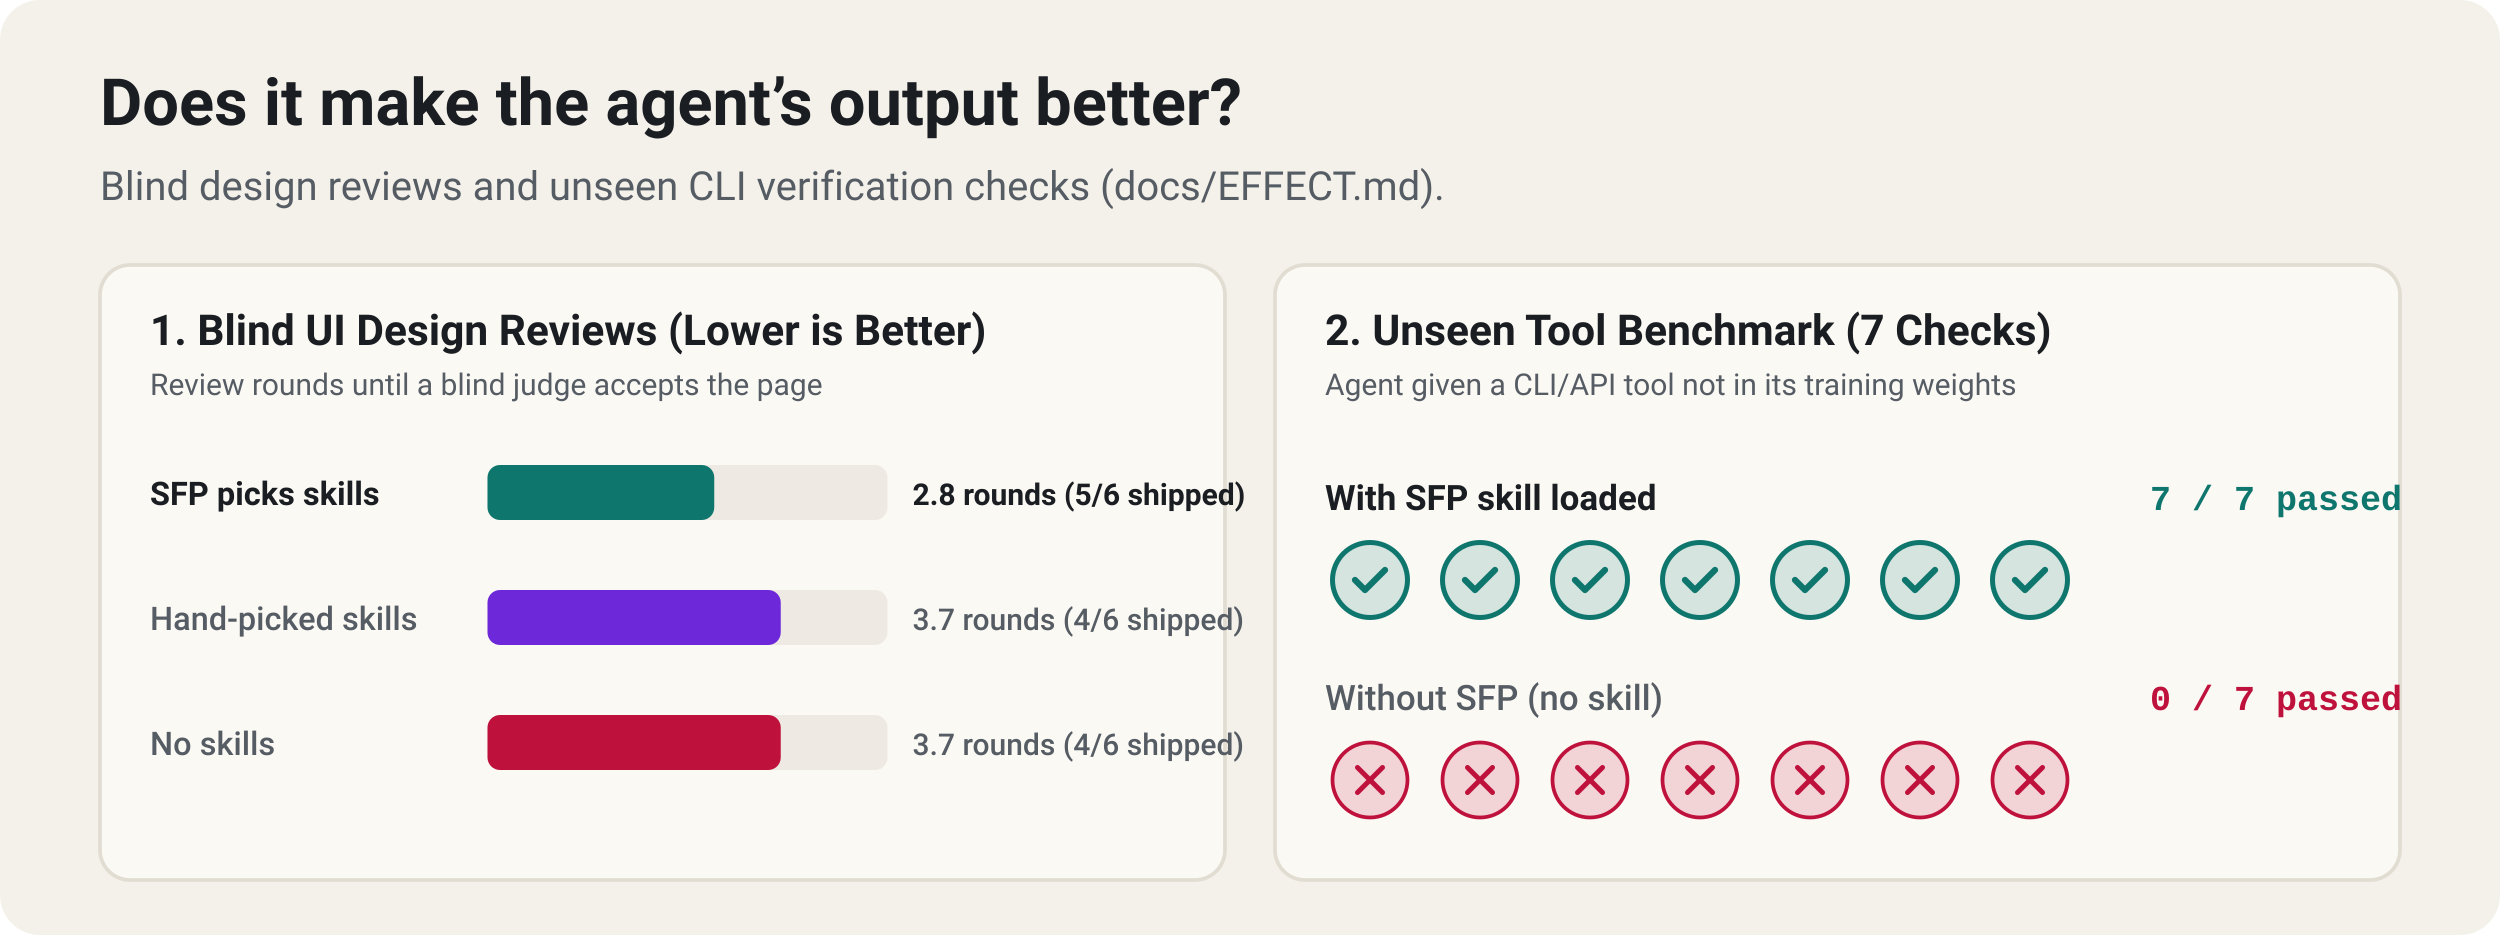
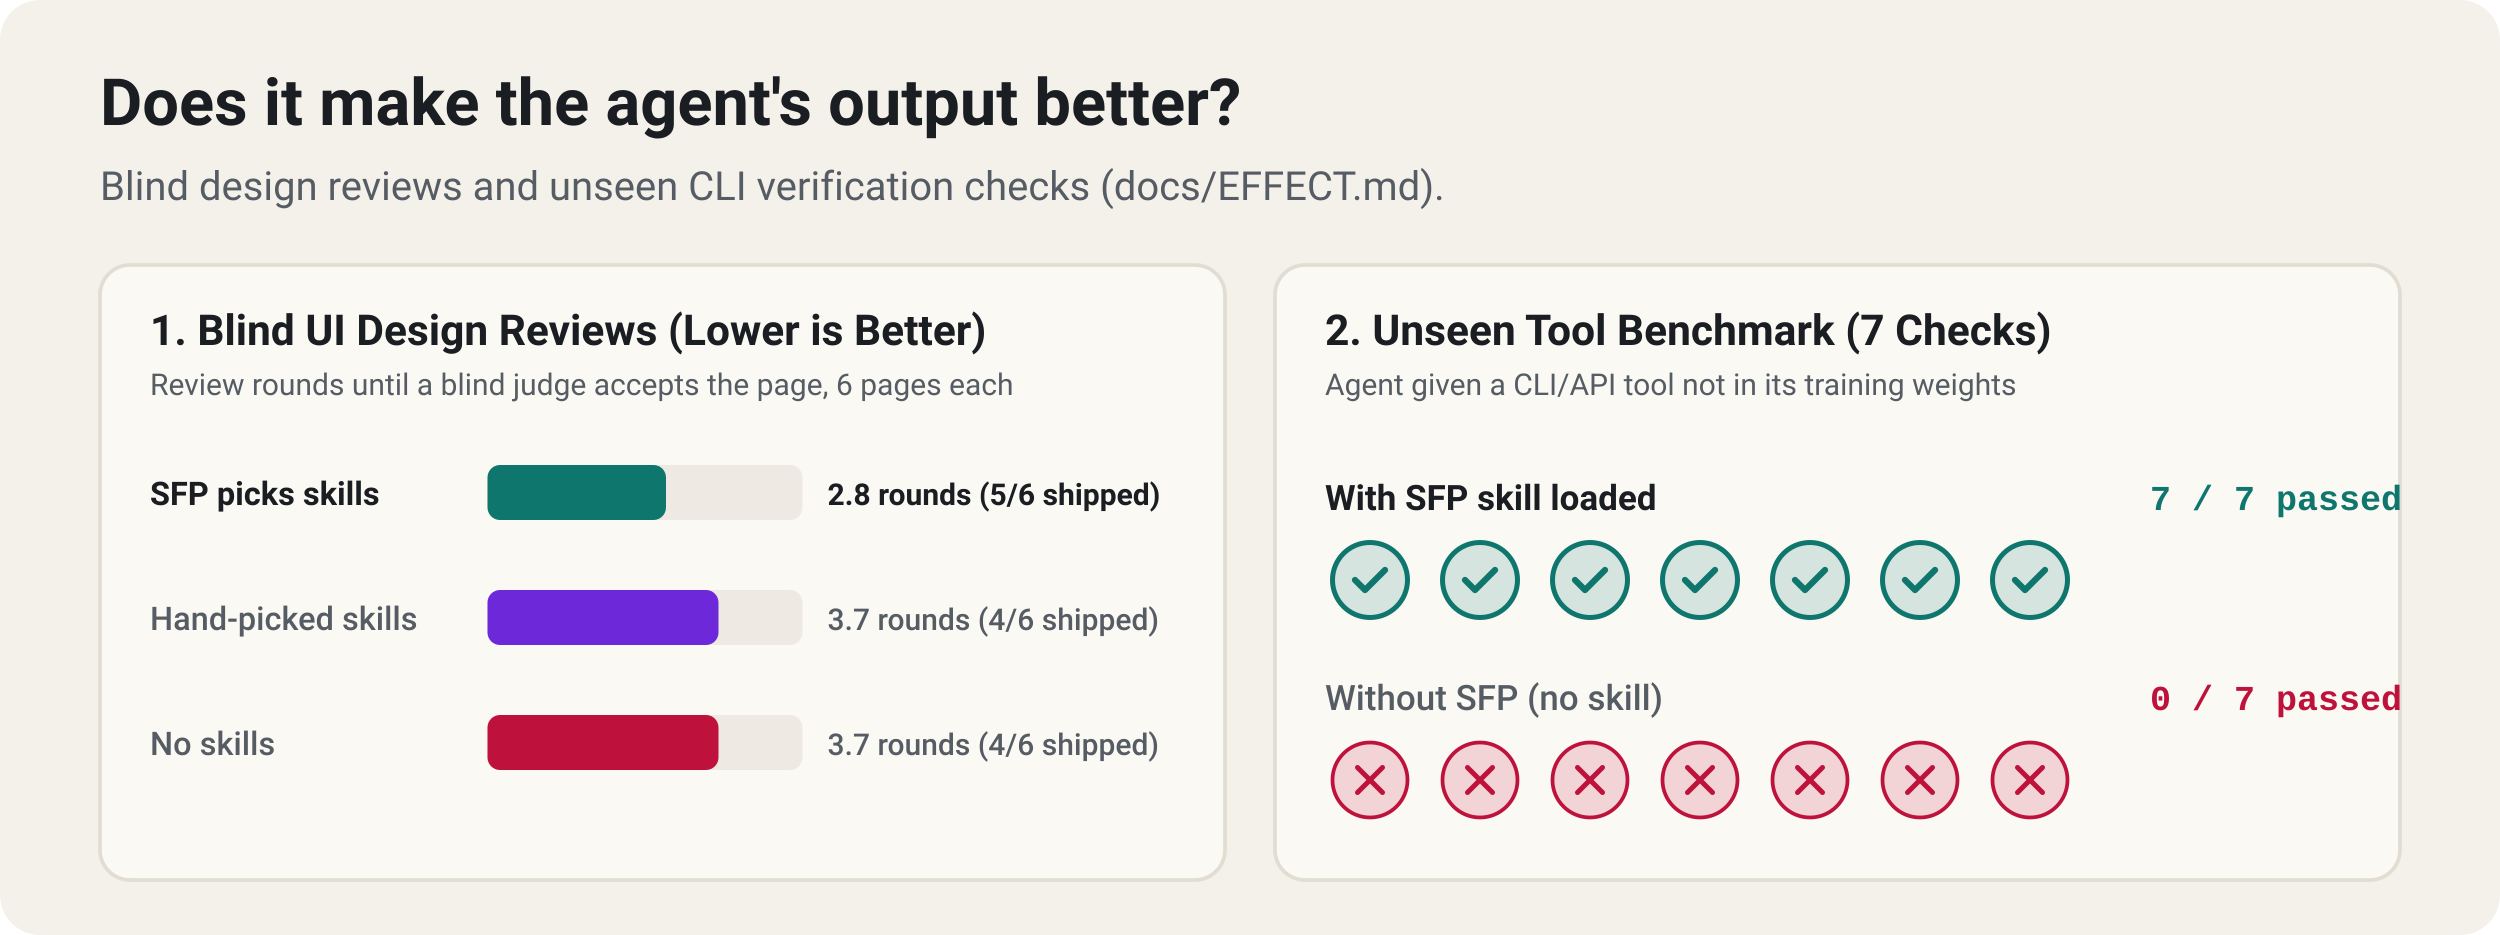
<svg xmlns="http://www.w3.org/2000/svg" width="1000" height="374" viewBox="0 0 1000 374" role="img" aria-labelledby="t d">
  <style>
text{font-family:ui-sans-serif, system-ui, -apple-system, 'Segoe UI', Roboto, 'Helvetica Neue', Arial, sans-serif}
.mono{font-family:ui-monospace, SFMono-Regular, 'SF Mono', Menlo, Consolas, 'Liberation Mono', monospace}
.draw{stroke-dasharray:1;stroke-dashoffset:0;animation:draw 1.1s cubic-bezier(.23,1,.32,1) both}
.rise{animation:rise .7s cubic-bezier(.23,1,.32,1) both}
.fade{animation:fade .8s ease-out both}
.grow{transform-box:fill-box;transform-origin:left center;animation:grow 1.1s cubic-bezier(.23,1,.32,1) both}
.pop{transform-box:fill-box;transform-origin:center;animation:pop .5s cubic-bezier(.23,1,.32,1) both}
.glow{animation:glow 2.6s ease-in-out infinite}
.blink{animation:blink 1s steps(1) infinite}
@keyframes draw{from{stroke-dashoffset:1}to{stroke-dashoffset:0}}
@keyframes rise{from{opacity:0;transform:translateY(10px)}to{opacity:1;transform:none}}
@keyframes fade{from{opacity:0}to{opacity:1}}
@keyframes grow{from{transform:scaleX(0)}to{transform:scaleX(1)}}
@keyframes pop{from{opacity:0;transform:scale(.6)}to{opacity:1;transform:scale(1)}}
@keyframes glow{0%,100%{opacity:.45}50%{opacity:1}}
@keyframes blink{0%{opacity:1}50%{opacity:0}}
@media (prefers-reduced-motion:reduce){*{animation:none!important}.pulse,.cover{display:none}}
</style>
  <rect width="1000" height="374" rx="16" fill="#f4f1ea" />
-   <text x="40" y="50" font-size="26" font-weight="700" fill="#1a1d21" text-anchor="start" class="rise">Does it make the agent’s output better?</text>
+   <text x="40" y="50" font-size="26" font-weight="700" fill="#1a1d21" text-anchor="start" class="rise">Does it make the agent's output better?</text>
  <text x="40" y="80" font-size="16" font-weight="400" fill="#565c64" text-anchor="start" class="rise" style="animation-delay:0.10s">Blind design reviews and unseen CLI verification checks (docs/EFFECT.md).</text>
  <g class="rise" style="animation-delay:0.15s">
    <rect x="40" y="106" width="450" height="246" rx="12" fill="#fbf9f4" stroke="#e2ddd2" stroke-width="1.5" />
    <text x="60" y="138" font-size="17" font-weight="700" fill="#1a1d21" text-anchor="start">1. Blind UI Design Reviews (Lower is Better)</text>
-     <text x="60" y="158" font-size="12" font-weight="400" fill="#565c64" text-anchor="start">Review rounds until a blind judge accepts the page</text>
+     <text x="60" y="158" font-size="12" font-weight="400" fill="#565c64" text-anchor="start">Review rounds until a blind judge accepts the page, 6 pages each</text>
  </g>
  <text x="60" y="202" font-size="13" font-weight="700" fill="#1a1d21" text-anchor="start" class="fade" style="animation-delay:0.30s">SFP picks skills</text>
-   <rect x="195" y="186" width="160" height="22" rx="5" fill="#e2ddd2" fill-opacity=".5" />
-   <rect class="grow" x="195" y="186" width="90.7" height="22" rx="5" fill="#0f766e" style="animation-delay:0.50s" />
-   <text x="365" y="202" font-size="12" font-weight="700" fill="#1a1d21" text-anchor="start" class="fade" style="animation-delay:0.90s">2.8 rounds (5/6 shipped)</text>
+   <rect x="195" y="186" width="126" height="22" rx="5" fill="#e2ddd2" fill-opacity=".5" />
+   <rect class="grow" x="195" y="186" width="71.4" height="22" rx="5" fill="#0f766e" style="animation-delay:0.50s" />
+   <text x="331" y="202" font-size="12" font-weight="700" fill="#1a1d21" text-anchor="start" class="fade" style="animation-delay:0.90s">2.8 rounds (5/6 shipped)</text>
  <text x="60" y="252" font-size="13" font-weight="500" fill="#565c64" text-anchor="start" class="fade" style="animation-delay:0.40s">Hand-picked skills</text>
-   <rect x="195" y="236" width="160" height="22" rx="5" fill="#e2ddd2" fill-opacity=".5" />
-   <rect class="grow" x="195" y="236" width="117.3" height="22" rx="5" fill="#6d28d9" style="animation-delay:0.65s" />
-   <text x="365" y="252" font-size="12" font-weight="500" fill="#565c64" text-anchor="start" class="fade" style="animation-delay:1.00s">3.7 rounds (4/6 shipped)</text>
+   <rect x="195" y="236" width="126" height="22" rx="5" fill="#e2ddd2" fill-opacity=".5" />
+   <rect class="grow" x="195" y="236" width="92.4" height="22" rx="5" fill="#6d28d9" style="animation-delay:0.65s" />
+   <text x="331" y="252" font-size="12" font-weight="500" fill="#565c64" text-anchor="start" class="fade" style="animation-delay:1.00s">3.7 rounds (4/6 shipped)</text>
  <text x="60" y="302" font-size="13" font-weight="500" fill="#565c64" text-anchor="start" class="fade" style="animation-delay:0.50s">No skills</text>
-   <rect x="195" y="286" width="160" height="22" rx="5" fill="#e2ddd2" fill-opacity=".5" />
-   <rect class="grow" x="195" y="286" width="117.3" height="22" rx="5" fill="#be123c" style="animation-delay:0.80s" />
-   <text x="365" y="302" font-size="12" font-weight="500" fill="#565c64" text-anchor="start" class="fade" style="animation-delay:1.10s">3.7 rounds (4/6 shipped)</text>
+   <rect x="195" y="286" width="126" height="22" rx="5" fill="#e2ddd2" fill-opacity=".5" />
+   <rect class="grow" x="195" y="286" width="92.4" height="22" rx="5" fill="#be123c" style="animation-delay:0.80s" />
+   <text x="331" y="302" font-size="12" font-weight="500" fill="#565c64" text-anchor="start" class="fade" style="animation-delay:1.10s">3.7 rounds (4/6 shipped)</text>
  <g class="rise" style="animation-delay:0.25s">
    <rect x="510" y="106" width="450" height="246" rx="12" fill="#fbf9f4" stroke="#e2ddd2" stroke-width="1.5" />
    <text x="530" y="138" font-size="17" font-weight="700" fill="#1a1d21" text-anchor="start">2. Unseen Tool Benchmark (7 Checks)</text>
    <text x="530" y="158" font-size="12" font-weight="400" fill="#565c64" text-anchor="start">Agent given a CLI/API tool not in its training weights</text>
  </g>
  <text x="530" y="204" font-size="14" font-weight="700" fill="#1a1d21" text-anchor="start" class="fade" style="animation-delay:0.40s">With SFP skill loaded</text>
  <text x="860" y="204" font-size="14" font-weight="700" fill="#0f766e" text-anchor="start" class="mono fade" style="animation-delay:0.80s">7 / 7 passed</text>
  <g class="pop" style="animation-delay:0.50s">
    <circle cx="548" cy="232" r="15" fill="#0f766e" fill-opacity="0.16" stroke="#0f766e" stroke-width="2" />
    <path d="M542 232 l4 4 l8 -8" fill="none" stroke="#0f766e" stroke-width="2.5" stroke-linecap="round" stroke-linejoin="round" />
  </g>
  <g class="pop" style="animation-delay:0.58s">
    <circle cx="592" cy="232" r="15" fill="#0f766e" fill-opacity="0.16" stroke="#0f766e" stroke-width="2" />
    <path d="M586 232 l4 4 l8 -8" fill="none" stroke="#0f766e" stroke-width="2.5" stroke-linecap="round" stroke-linejoin="round" />
  </g>
  <g class="pop" style="animation-delay:0.66s">
    <circle cx="636" cy="232" r="15" fill="#0f766e" fill-opacity="0.16" stroke="#0f766e" stroke-width="2" />
    <path d="M630 232 l4 4 l8 -8" fill="none" stroke="#0f766e" stroke-width="2.5" stroke-linecap="round" stroke-linejoin="round" />
  </g>
  <g class="pop" style="animation-delay:0.74s">
    <circle cx="680" cy="232" r="15" fill="#0f766e" fill-opacity="0.16" stroke="#0f766e" stroke-width="2" />
    <path d="M674 232 l4 4 l8 -8" fill="none" stroke="#0f766e" stroke-width="2.5" stroke-linecap="round" stroke-linejoin="round" />
  </g>
  <g class="pop" style="animation-delay:0.82s">
    <circle cx="724" cy="232" r="15" fill="#0f766e" fill-opacity="0.16" stroke="#0f766e" stroke-width="2" />
    <path d="M718 232 l4 4 l8 -8" fill="none" stroke="#0f766e" stroke-width="2.5" stroke-linecap="round" stroke-linejoin="round" />
  </g>
  <g class="pop" style="animation-delay:0.90s">
    <circle cx="768" cy="232" r="15" fill="#0f766e" fill-opacity="0.16" stroke="#0f766e" stroke-width="2" />
    <path d="M762 232 l4 4 l8 -8" fill="none" stroke="#0f766e" stroke-width="2.5" stroke-linecap="round" stroke-linejoin="round" />
  </g>
  <g class="pop" style="animation-delay:0.98s">
    <circle cx="812" cy="232" r="15" fill="#0f766e" fill-opacity="0.16" stroke="#0f766e" stroke-width="2" />
    <path d="M806 232 l4 4 l8 -8" fill="none" stroke="#0f766e" stroke-width="2.5" stroke-linecap="round" stroke-linejoin="round" />
  </g>
  <text x="530" y="284" font-size="14" font-weight="500" fill="#565c64" text-anchor="start" class="fade" style="animation-delay:0.60s">Without SFP (no skill)</text>
  <text x="860" y="284" font-size="14" font-weight="700" fill="#be123c" text-anchor="start" class="mono fade" style="animation-delay:1.00s">0 / 7 passed</text>
  <g class="pop" style="animation-delay:0.70s">
    <circle cx="548" cy="312" r="15" fill="#be123c" fill-opacity="0.16" stroke="#be123c" stroke-width="1.5" />
    <path d="M543 307 l10 10 M553 307 l-10 10" fill="none" stroke="#be123c" stroke-width="2" stroke-linecap="round" />
  </g>
  <g class="pop" style="animation-delay:0.78s">
    <circle cx="592" cy="312" r="15" fill="#be123c" fill-opacity="0.16" stroke="#be123c" stroke-width="1.5" />
    <path d="M587 307 l10 10 M597 307 l-10 10" fill="none" stroke="#be123c" stroke-width="2" stroke-linecap="round" />
  </g>
  <g class="pop" style="animation-delay:0.86s">
    <circle cx="636" cy="312" r="15" fill="#be123c" fill-opacity="0.16" stroke="#be123c" stroke-width="1.5" />
    <path d="M631 307 l10 10 M641 307 l-10 10" fill="none" stroke="#be123c" stroke-width="2" stroke-linecap="round" />
  </g>
  <g class="pop" style="animation-delay:0.94s">
    <circle cx="680" cy="312" r="15" fill="#be123c" fill-opacity="0.16" stroke="#be123c" stroke-width="1.5" />
    <path d="M675 307 l10 10 M685 307 l-10 10" fill="none" stroke="#be123c" stroke-width="2" stroke-linecap="round" />
  </g>
  <g class="pop" style="animation-delay:1.02s">
    <circle cx="724" cy="312" r="15" fill="#be123c" fill-opacity="0.16" stroke="#be123c" stroke-width="1.5" />
    <path d="M719 307 l10 10 M729 307 l-10 10" fill="none" stroke="#be123c" stroke-width="2" stroke-linecap="round" />
  </g>
  <g class="pop" style="animation-delay:1.10s">
    <circle cx="768" cy="312" r="15" fill="#be123c" fill-opacity="0.16" stroke="#be123c" stroke-width="1.5" />
    <path d="M763 307 l10 10 M773 307 l-10 10" fill="none" stroke="#be123c" stroke-width="2" stroke-linecap="round" />
  </g>
  <g class="pop" style="animation-delay:1.18s">
    <circle cx="812" cy="312" r="15" fill="#be123c" fill-opacity="0.16" stroke="#be123c" stroke-width="1.5" />
    <path d="M807 307 l10 10 M817 307 l-10 10" fill="none" stroke="#be123c" stroke-width="2" stroke-linecap="round" />
  </g>
</svg>
